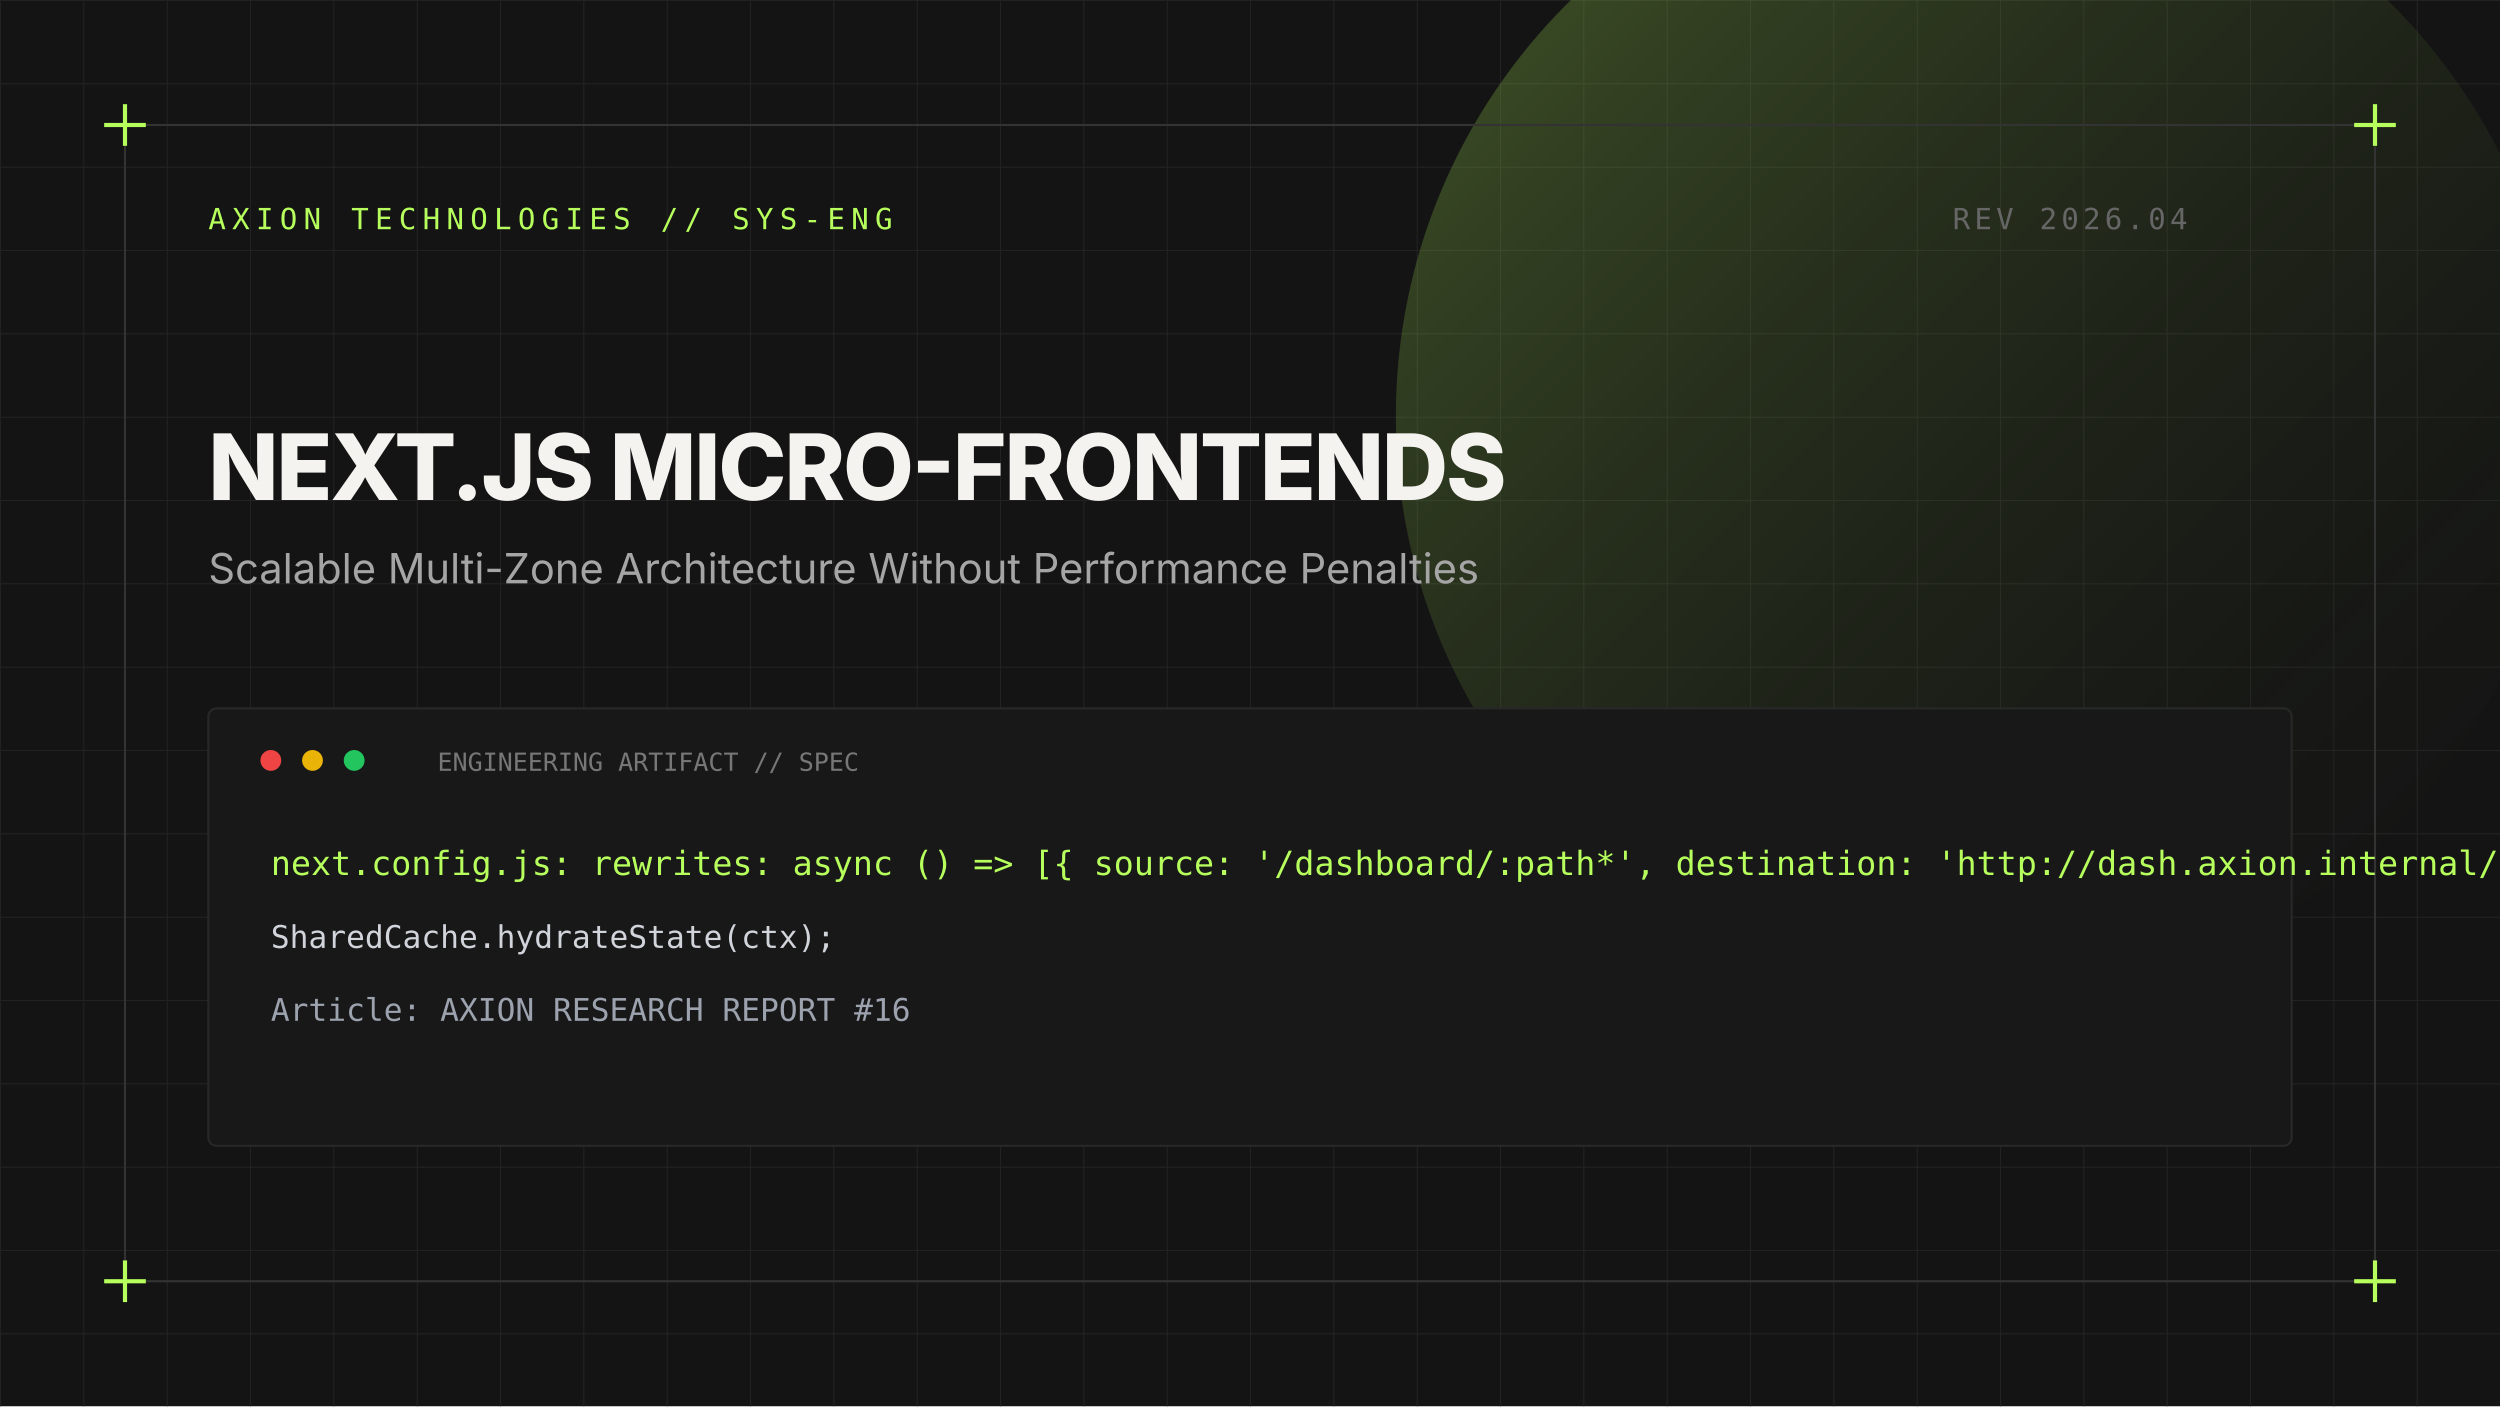
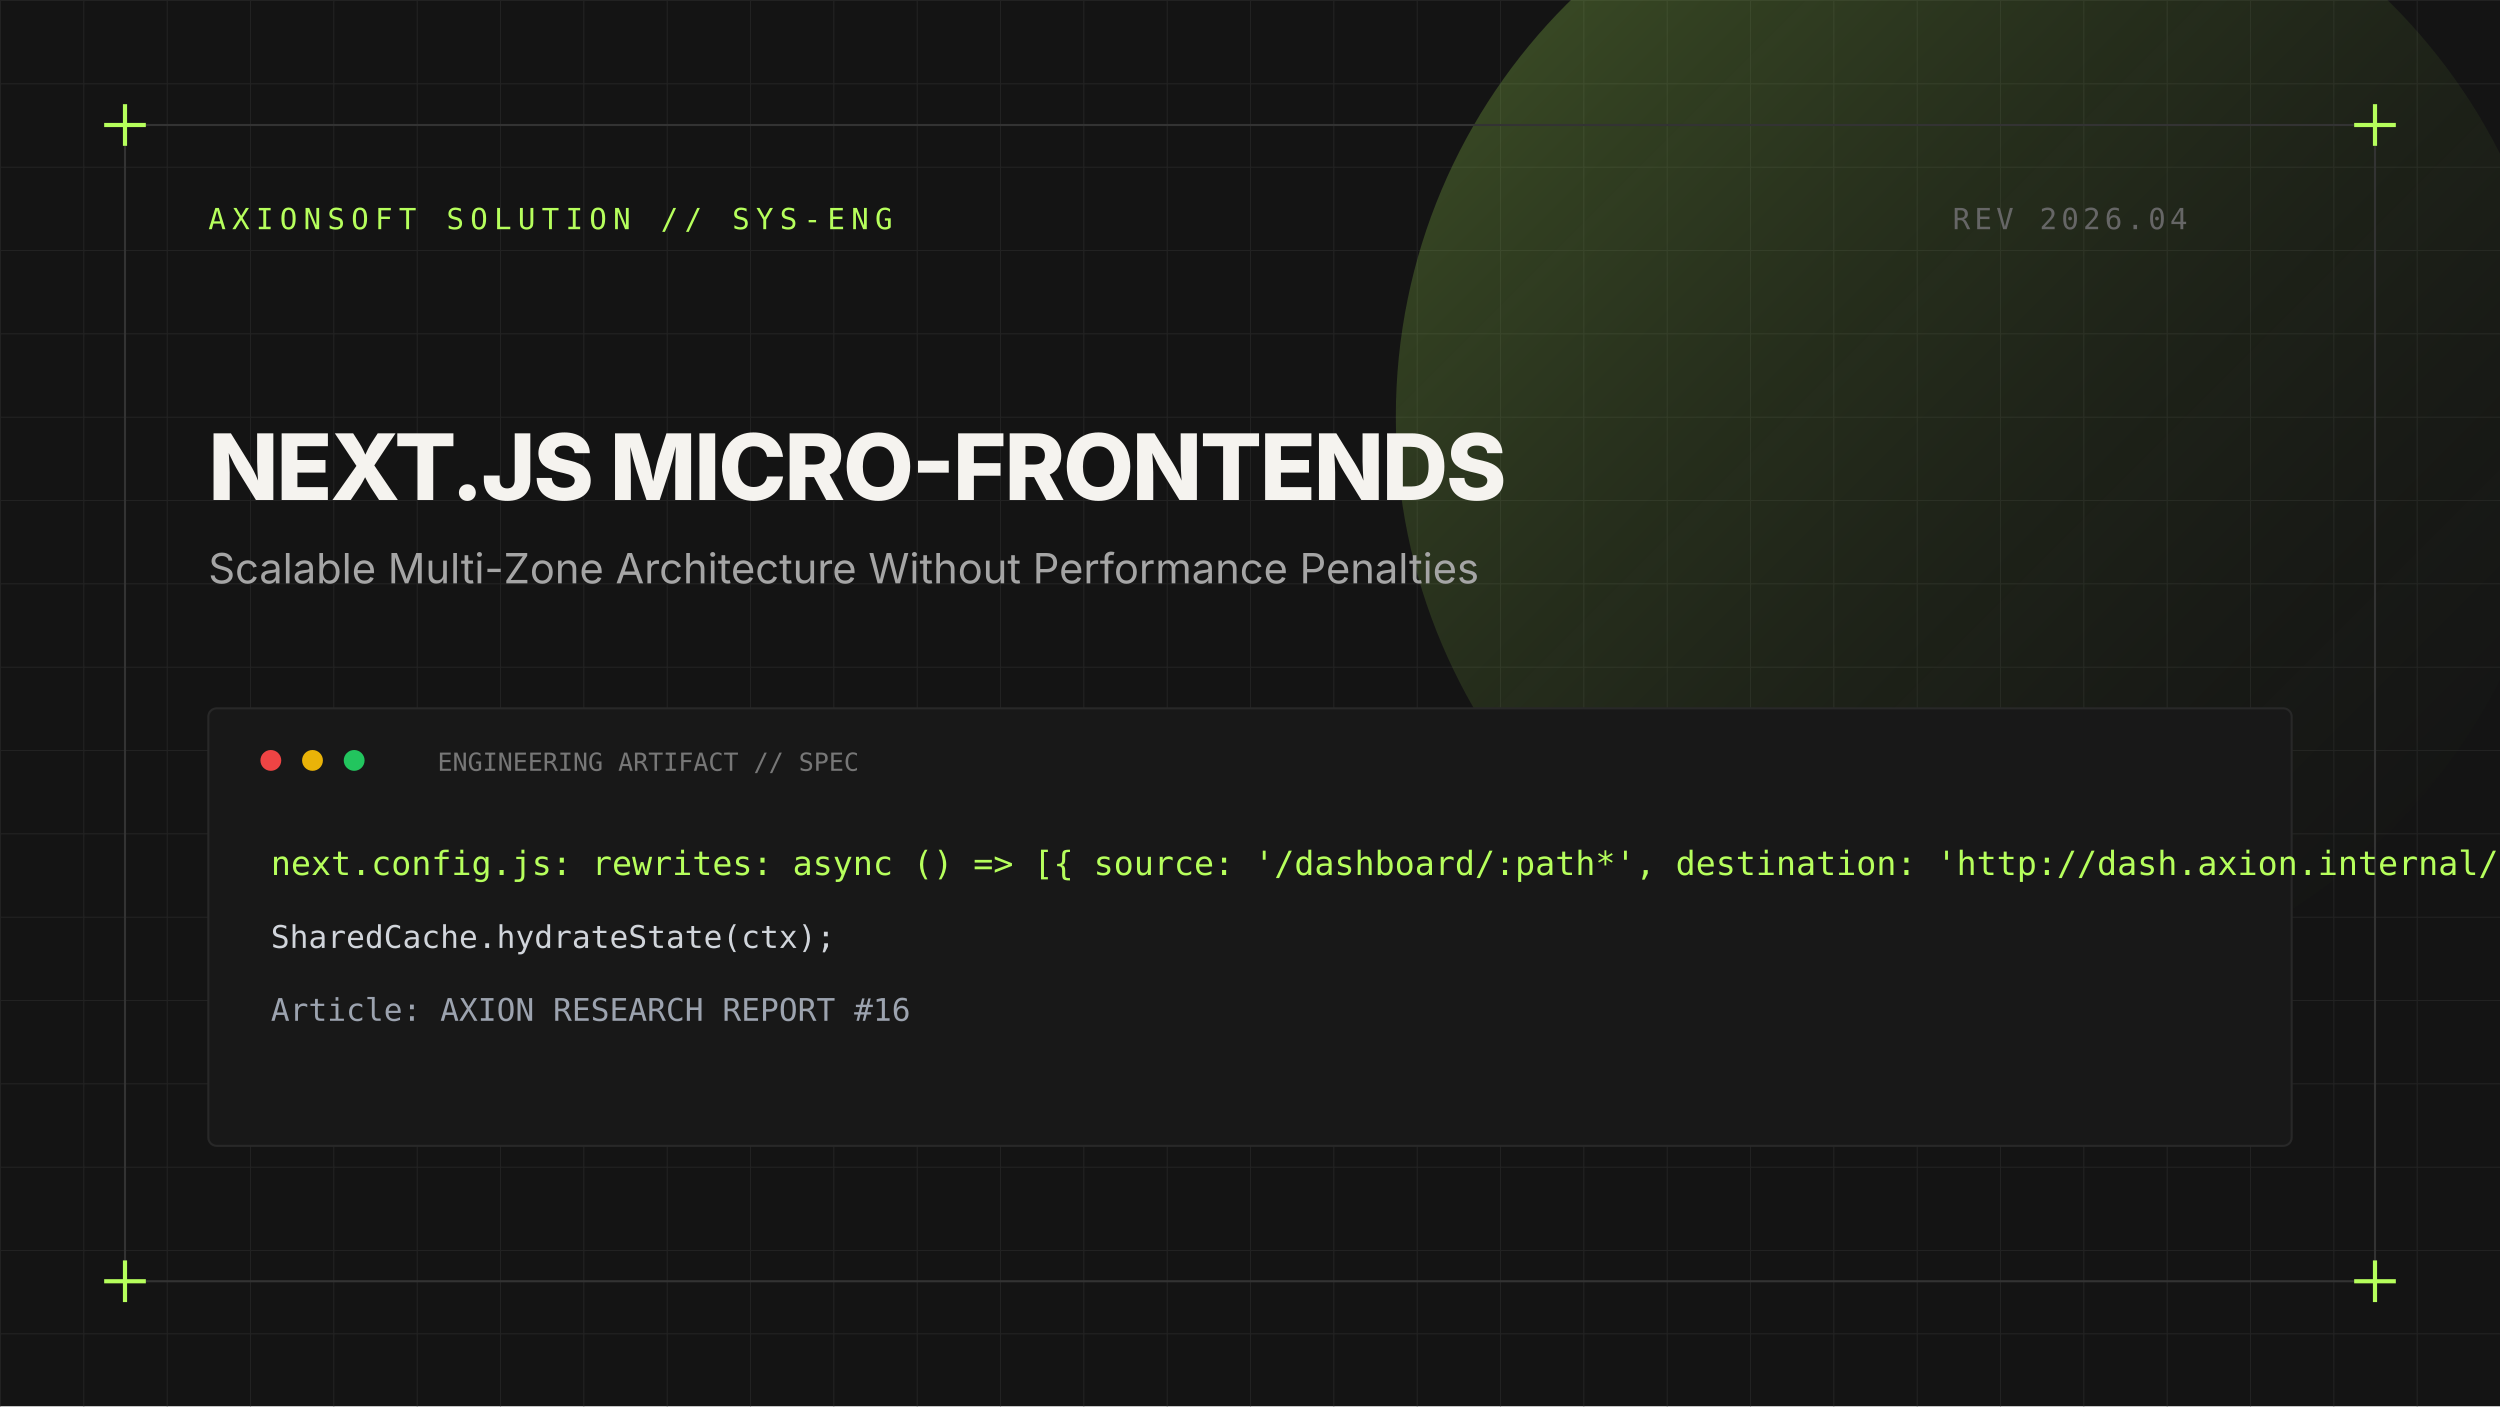
<svg xmlns="http://www.w3.org/2000/svg" viewBox="0 0 1200 675" width="100%" height="100%" fill="none">
  <rect width="1200" height="675" fill="#141414" />
  <defs>
    <pattern id="grid" width="40" height="40" patternUnits="userSpaceOnUse">
      <path d="M 40 0 L 0 0 0 40" fill="none" stroke="#222222" stroke-width="1" />
    </pattern>
    <linearGradient id="glow" x1="0%" y1="0%" x2="100%" y2="100%">
      <stop offset="0%" stop-color="#B6FF5C" stop-opacity="0.3" />
      <stop offset="100%" stop-color="#141414" stop-opacity="0" />
    </linearGradient>
  </defs>
  <rect width="1200" height="675" fill="url(#grid)" />
  <circle cx="950" cy="200" r="280" fill="url(#glow)" />
  <line x1="60" y1="60" x2="1140" y2="60" stroke="#333" stroke-width="1" />
  <line x1="60" y1="615" x2="1140" y2="615" stroke="#333" stroke-width="1" />
  <line x1="60" y1="60" x2="60" y2="615" stroke="#333" stroke-width="1" />
  <line x1="1140" y1="60" x2="1140" y2="615" stroke="#333" stroke-width="1" />
  <path d="M 50 60 L 70 60 M 60 50 L 60 70" stroke="#B6FF5C" stroke-width="2" />
  <path d="M 1130 60 L 1150 60 M 1140 50 L 1140 70" stroke="#B6FF5C" stroke-width="2" />
  <path d="M 50 615 L 70 615 M 60 605 L 60 625" stroke="#B6FF5C" stroke-width="2" />
  <path d="M 1130 615 L 1150 615 M 1140 605 L 1140 625" stroke="#B6FF5C" stroke-width="2" />
-   <text x="100" y="110" font-family="monospace" font-size="14" fill="#B6FF5C" letter-spacing="3">AXION TECHNOLOGIES // SYS-ENG</text>
+   <text x="100" y="110" font-family="monospace" font-size="14" fill="#B6FF5C" letter-spacing="3">AXIONSOFT SOLUTION // SYS-ENG</text>
  <text x="1050" y="110" text-anchor="end" font-family="monospace" font-size="14" fill="#666" letter-spacing="2">REV 2026.04</text>
  <text x="100" y="240" font-family="system-ui, -apple-system, sans-serif" font-weight="800" font-size="44" fill="#F5F3EF" letter-spacing="-1">NEXT.JS MICRO-FRONTENDS</text>
  <text x="100" y="280" font-family="system-ui, -apple-system, sans-serif" font-weight="400" font-size="20" fill="#A5A5A5">Scalable Multi-Zone Architecture Without Performance Penalties</text>
  <rect x="100" y="340" width="1000" height="210" fill="#181818" stroke="#282828" stroke-width="1" rx="4" />
  <circle cx="130" cy="365" r="5" fill="#EF4444" />
  <circle cx="150" cy="365" r="5" fill="#EAB308" />
  <circle cx="170" cy="365" r="5" fill="#22C55E" />
  <text x="210" y="370" font-family="monospace" font-size="12" fill="#777">ENGINEERING ARTIFACT // SPEC</text>
  <text x="130" y="420" font-family="monospace" font-size="16" fill="#B6FF5C">next.config.js: rewrites: async () =&gt; [{ source: '/dashboard/:path*', destination: 'http://dash.axion.internal/:path*' }]</text>
  <text x="130" y="455" font-family="monospace" font-size="15" fill="#D1D5DB">SharedCache.hydrateState(ctx);</text>
  <text x="130" y="490" font-family="monospace" font-size="15" fill="#9CA3AF">Article: AXION RESEARCH REPORT #16</text>
  <text x="130" y="525" font-family="monospace" font-size="14" fill="#6B7280" />
</svg>
